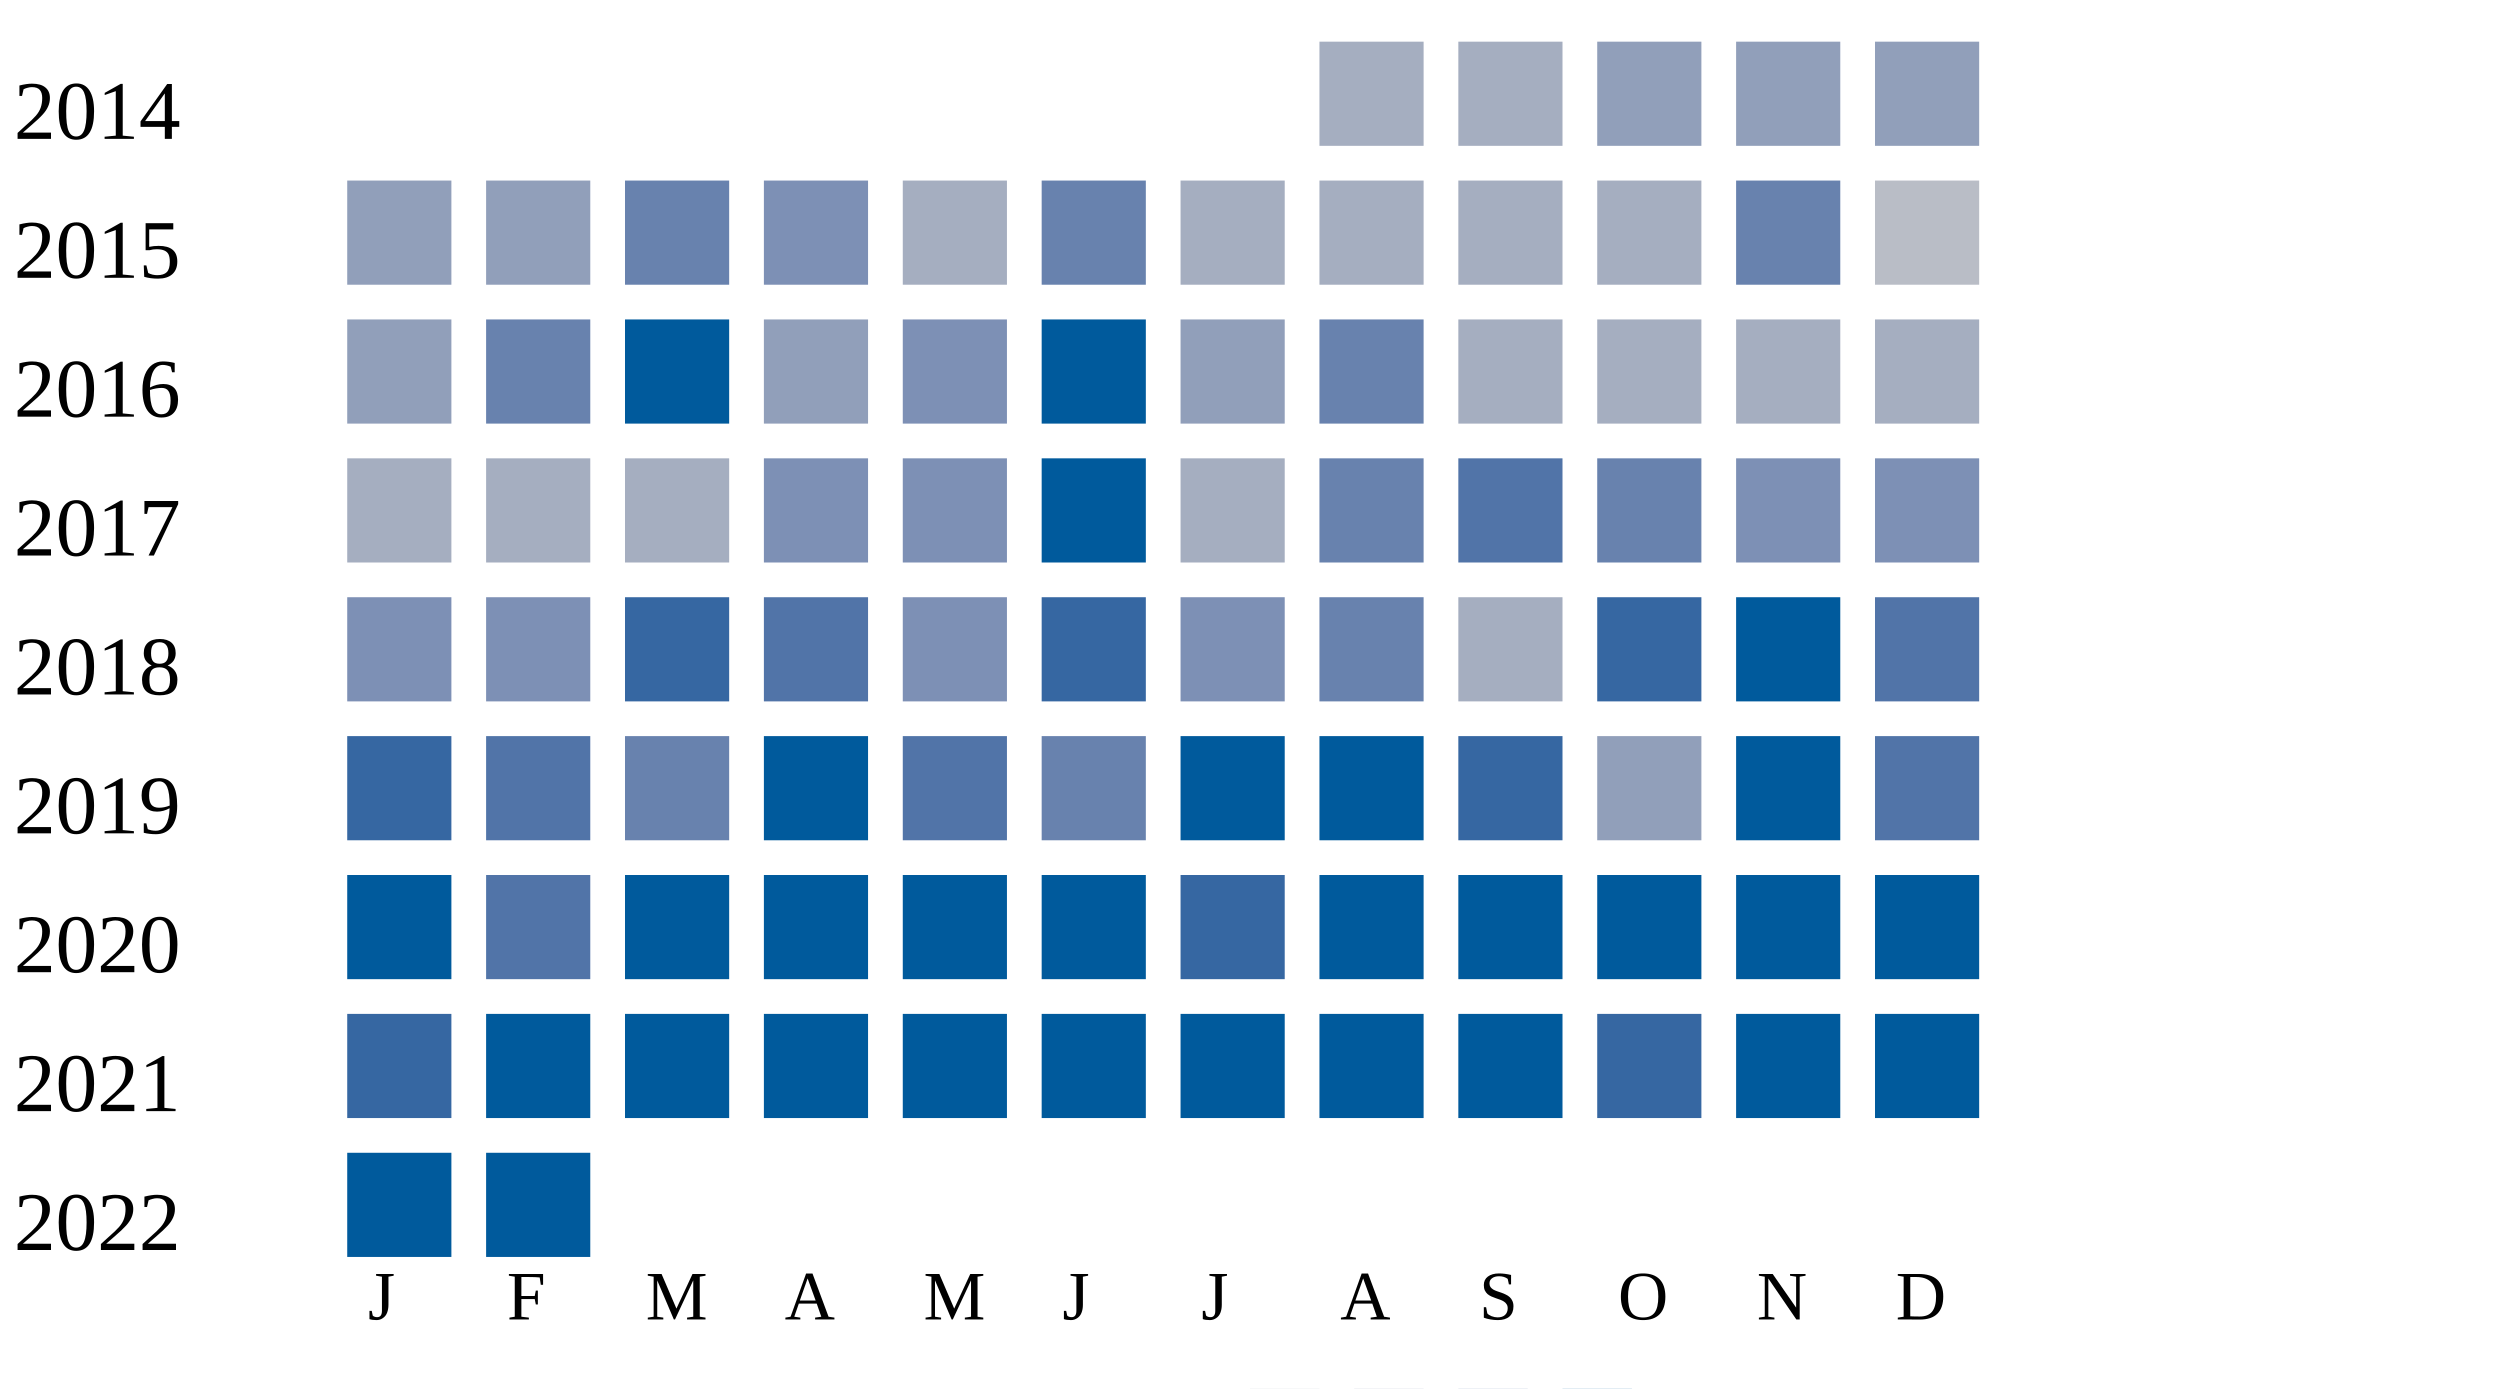
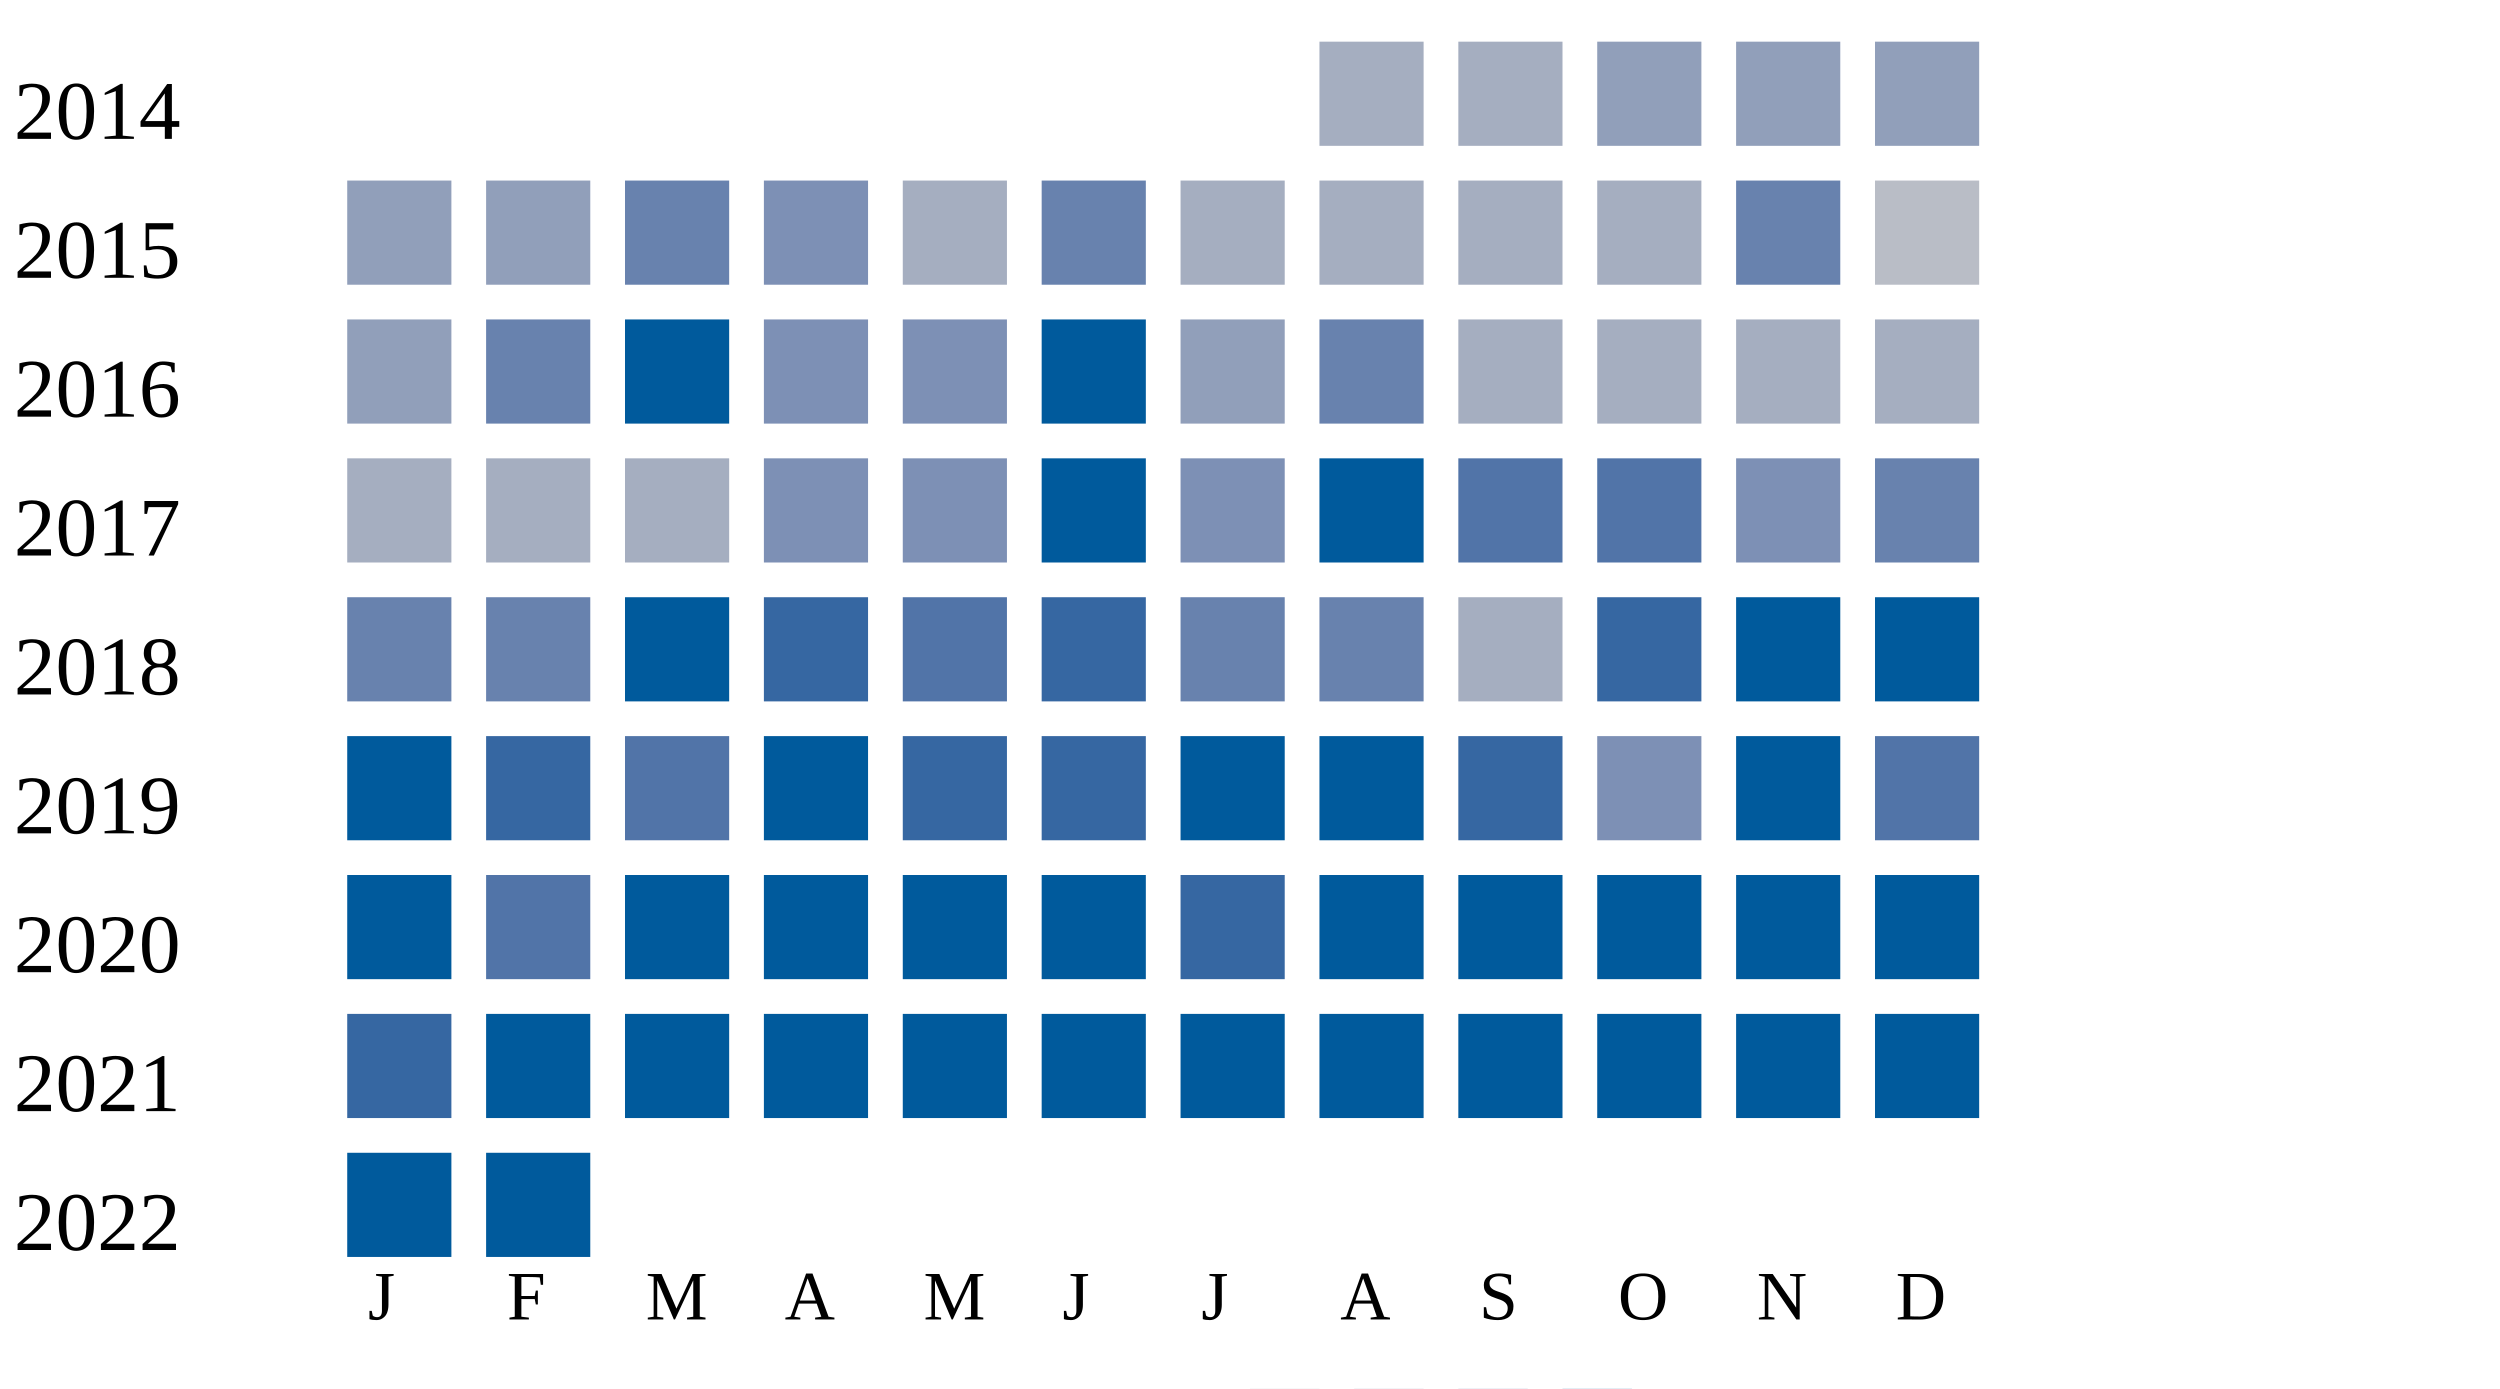
<svg xmlns="http://www.w3.org/2000/svg" width="360" height="200">
  <g transform="translate(0 0)">
    <text x="2" y="20">2014</text>
    <rect x="190" y="6" width="15" height="15" fill="#a5aec0" />
    <rect x="210" y="6" width="15" height="15" fill="#a5aec0" />
    <rect x="230" y="6" width="15" height="15" fill="#919fba" />
    <rect x="250" y="6" width="15" height="15" fill="#919fba" />
    <rect x="270" y="6" width="15" height="15" fill="#919fba" />
  </g>
  <g transform="translate(0 20)">
    <text x="2" y="20">2015</text>
    <rect x="50" y="6" width="15" height="15" fill="#919fba" />
    <rect x="70" y="6" width="15" height="15" fill="#919fba" />
    <rect x="90" y="6" width="15" height="15" fill="#6882ae" />
    <rect x="110" y="6" width="15" height="15" fill="#7d90b5" />
    <rect x="130" y="6" width="15" height="15" fill="#a5aec0" />
    <rect x="150" y="6" width="15" height="15" fill="#6882ae" />
    <rect x="170" y="6" width="15" height="15" fill="#a5aec0" />
    <rect x="190" y="6" width="15" height="15" fill="#a5aec0" />
    <rect x="210" y="6" width="15" height="15" fill="#a5aec0" />
    <rect x="230" y="6" width="15" height="15" fill="#a5aec0" />
    <rect x="250" y="6" width="15" height="15" fill="#6882ae" />
    <rect x="270" y="6" width="15" height="15" fill="#b9bdc6" />
  </g>
  <g transform="translate(0 40)">
    <text x="2" y="20">2016</text>
    <rect x="50" y="6" width="15" height="15" fill="#919fba" />
    <rect x="70" y="6" width="15" height="15" fill="#6882ae" />
    <rect x="90" y="6" width="15" height="15" fill="#005a9c" />
-     <rect x="110" y="6" width="15" height="15" fill="#919fba" />
+     <rect x="110" y="6" width="15" height="15" fill="#7d90b5" />
    <rect x="130" y="6" width="15" height="15" fill="#7d90b5" />
    <rect x="150" y="6" width="15" height="15" fill="#005a9c" />
    <rect x="170" y="6" width="15" height="15" fill="#919fba" />
    <rect x="190" y="6" width="15" height="15" fill="#6882ae" />
    <rect x="210" y="6" width="15" height="15" fill="#a5aec0" />
    <rect x="230" y="6" width="15" height="15" fill="#a5aec0" />
    <rect x="250" y="6" width="15" height="15" fill="#a5aec0" />
    <rect x="270" y="6" width="15" height="15" fill="#a5aec0" />
  </g>
  <g transform="translate(0 60)">
    <text x="2" y="20">2017</text>
    <rect x="50" y="6" width="15" height="15" fill="#a5aec0" />
    <rect x="70" y="6" width="15" height="15" fill="#a5aec0" />
    <rect x="90" y="6" width="15" height="15" fill="#a5aec0" />
    <rect x="110" y="6" width="15" height="15" fill="#7d90b5" />
    <rect x="130" y="6" width="15" height="15" fill="#7d90b5" />
    <rect x="150" y="6" width="15" height="15" fill="#005a9c" />
-     <rect x="170" y="6" width="15" height="15" fill="#a5aec0" />
-     <rect x="190" y="6" width="15" height="15" fill="#6882ae" />
+     <rect x="170" y="6" width="15" height="15" fill="#7d90b5" />
+     <rect x="190" y="6" width="15" height="15" fill="#005a9c" />
    <rect x="210" y="6" width="15" height="15" fill="#5174a8" />
-     <rect x="230" y="6" width="15" height="15" fill="#6882ae" />
+     <rect x="230" y="6" width="15" height="15" fill="#5174a8" />
    <rect x="250" y="6" width="15" height="15" fill="#7d90b5" />
-     <rect x="270" y="6" width="15" height="15" fill="#7d90b5" />
+     <rect x="270" y="6" width="15" height="15" fill="#6882ae" />
  </g>
  <g transform="translate(0 80)">
    <text x="2" y="20">2018</text>
-     <rect x="50" y="6" width="15" height="15" fill="#7d90b5" />
-     <rect x="70" y="6" width="15" height="15" fill="#7d90b5" />
-     <rect x="90" y="6" width="15" height="15" fill="#3667a2" />
-     <rect x="110" y="6" width="15" height="15" fill="#5174a8" />
-     <rect x="130" y="6" width="15" height="15" fill="#7d90b5" />
+     <rect x="50" y="6" width="15" height="15" fill="#6882ae" />
+     <rect x="70" y="6" width="15" height="15" fill="#6882ae" />
+     <rect x="90" y="6" width="15" height="15" fill="#005a9c" />
+     <rect x="110" y="6" width="15" height="15" fill="#3667a2" />
+     <rect x="130" y="6" width="15" height="15" fill="#5174a8" />
    <rect x="150" y="6" width="15" height="15" fill="#3667a2" />
-     <rect x="170" y="6" width="15" height="15" fill="#7d90b5" />
+     <rect x="170" y="6" width="15" height="15" fill="#6882ae" />
    <rect x="190" y="6" width="15" height="15" fill="#6882ae" />
    <rect x="210" y="6" width="15" height="15" fill="#a5aec0" />
    <rect x="230" y="6" width="15" height="15" fill="#3667a2" />
    <rect x="250" y="6" width="15" height="15" fill="#005a9c" />
-     <rect x="270" y="6" width="15" height="15" fill="#5174a8" />
+     <rect x="270" y="6" width="15" height="15" fill="#005a9c" />
  </g>
  <g transform="translate(0 100)">
    <text x="2" y="20">2019</text>
-     <rect x="50" y="6" width="15" height="15" fill="#3667a2" />
-     <rect x="70" y="6" width="15" height="15" fill="#5174a8" />
-     <rect x="90" y="6" width="15" height="15" fill="#6882ae" />
+     <rect x="50" y="6" width="15" height="15" fill="#005a9c" />
+     <rect x="70" y="6" width="15" height="15" fill="#3667a2" />
+     <rect x="90" y="6" width="15" height="15" fill="#5174a8" />
    <rect x="110" y="6" width="15" height="15" fill="#005a9c" />
-     <rect x="130" y="6" width="15" height="15" fill="#5174a8" />
-     <rect x="150" y="6" width="15" height="15" fill="#6882ae" />
+     <rect x="130" y="6" width="15" height="15" fill="#3667a2" />
+     <rect x="150" y="6" width="15" height="15" fill="#3667a2" />
    <rect x="170" y="6" width="15" height="15" fill="#005a9c" />
    <rect x="190" y="6" width="15" height="15" fill="#005a9c" />
    <rect x="210" y="6" width="15" height="15" fill="#3667a2" />
-     <rect x="230" y="6" width="15" height="15" fill="#919fba" />
+     <rect x="230" y="6" width="15" height="15" fill="#7d90b5" />
    <rect x="250" y="6" width="15" height="15" fill="#005a9c" />
    <rect x="270" y="6" width="15" height="15" fill="#5174a8" />
  </g>
  <g transform="translate(0 120)">
    <text x="2" y="20">2020</text>
    <rect x="50" y="6" width="15" height="15" fill="#005a9c" />
    <rect x="70" y="6" width="15" height="15" fill="#5174a8" />
    <rect x="90" y="6" width="15" height="15" fill="#005a9c" />
    <rect x="110" y="6" width="15" height="15" fill="#005a9c" />
    <rect x="130" y="6" width="15" height="15" fill="#005a9c" />
    <rect x="150" y="6" width="15" height="15" fill="#005a9c" />
    <rect x="170" y="6" width="15" height="15" fill="#3667a2" />
    <rect x="190" y="6" width="15" height="15" fill="#005a9c" />
    <rect x="210" y="6" width="15" height="15" fill="#005a9c" />
    <rect x="230" y="6" width="15" height="15" fill="#005a9c" />
    <rect x="250" y="6" width="15" height="15" fill="#005a9c" />
    <rect x="270" y="6" width="15" height="15" fill="#005a9c" />
  </g>
  <g transform="translate(0 140)">
    <text x="2" y="20">2021</text>
    <rect x="50" y="6" width="15" height="15" fill="#3667a2" />
    <rect x="70" y="6" width="15" height="15" fill="#005a9c" />
    <rect x="90" y="6" width="15" height="15" fill="#005a9c" />
    <rect x="110" y="6" width="15" height="15" fill="#005a9c" />
    <rect x="130" y="6" width="15" height="15" fill="#005a9c" />
    <rect x="150" y="6" width="15" height="15" fill="#005a9c" />
    <rect x="170" y="6" width="15" height="15" fill="#005a9c" />
    <rect x="190" y="6" width="15" height="15" fill="#005a9c" />
    <rect x="210" y="6" width="15" height="15" fill="#005a9c" />
-     <rect x="230" y="6" width="15" height="15" fill="#3667a2" />
+     <rect x="230" y="6" width="15" height="15" fill="#005a9c" />
    <rect x="250" y="6" width="15" height="15" fill="#005a9c" />
    <rect x="270" y="6" width="15" height="15" fill="#005a9c" />
  </g>
  <g transform="translate(0 160)">
    <text x="2" y="20">2022</text>
    <rect x="50" y="6" width="15" height="15" fill="#005a9c" />
    <rect x="70" y="6" width="15" height="15" fill="#005a9c" />
  </g>
  <text style="font-size: 10px; text-align: center" x="53" y="190">J</text>
  <text style="font-size: 10px; text-align: center" x="73" y="190">F</text>
  <text style="font-size: 10px; text-align: center" x="93" y="190">M</text>
  <text style="font-size: 10px; text-align: center" x="113" y="190">A</text>
  <text style="font-size: 10px; text-align: center" x="133" y="190">M</text>
  <text style="font-size: 10px; text-align: center" x="153" y="190">J</text>
  <text style="font-size: 10px; text-align: center" x="173" y="190">J</text>
  <text style="font-size: 10px; text-align: center" x="193" y="190">A</text>
  <text style="font-size: 10px; text-align: center" x="213" y="190">S</text>
  <text style="font-size: 10px; text-align: center" x="233" y="190">O</text>
  <text style="font-size: 10px; text-align: center" x="253" y="190">N</text>
  <text style="font-size: 10px; text-align: center" x="273" y="190">D</text>
  <text style="font-size: 10px;" x="155" y="209">Less</text>
  <rect fill="#b9bdc6" width="10" height="10" x="180" y="200" />
  <rect fill="#919fba" width="10" height="10" x="195" y="200" />
  <rect fill="#6882ae" width="10" height="10" x="210" y="200" />
  <rect fill="#005a9c" width="10" height="10" x="225" y="200" />
  <text x="240" y="209" style="font-size: 10px;">More</text>
</svg>
